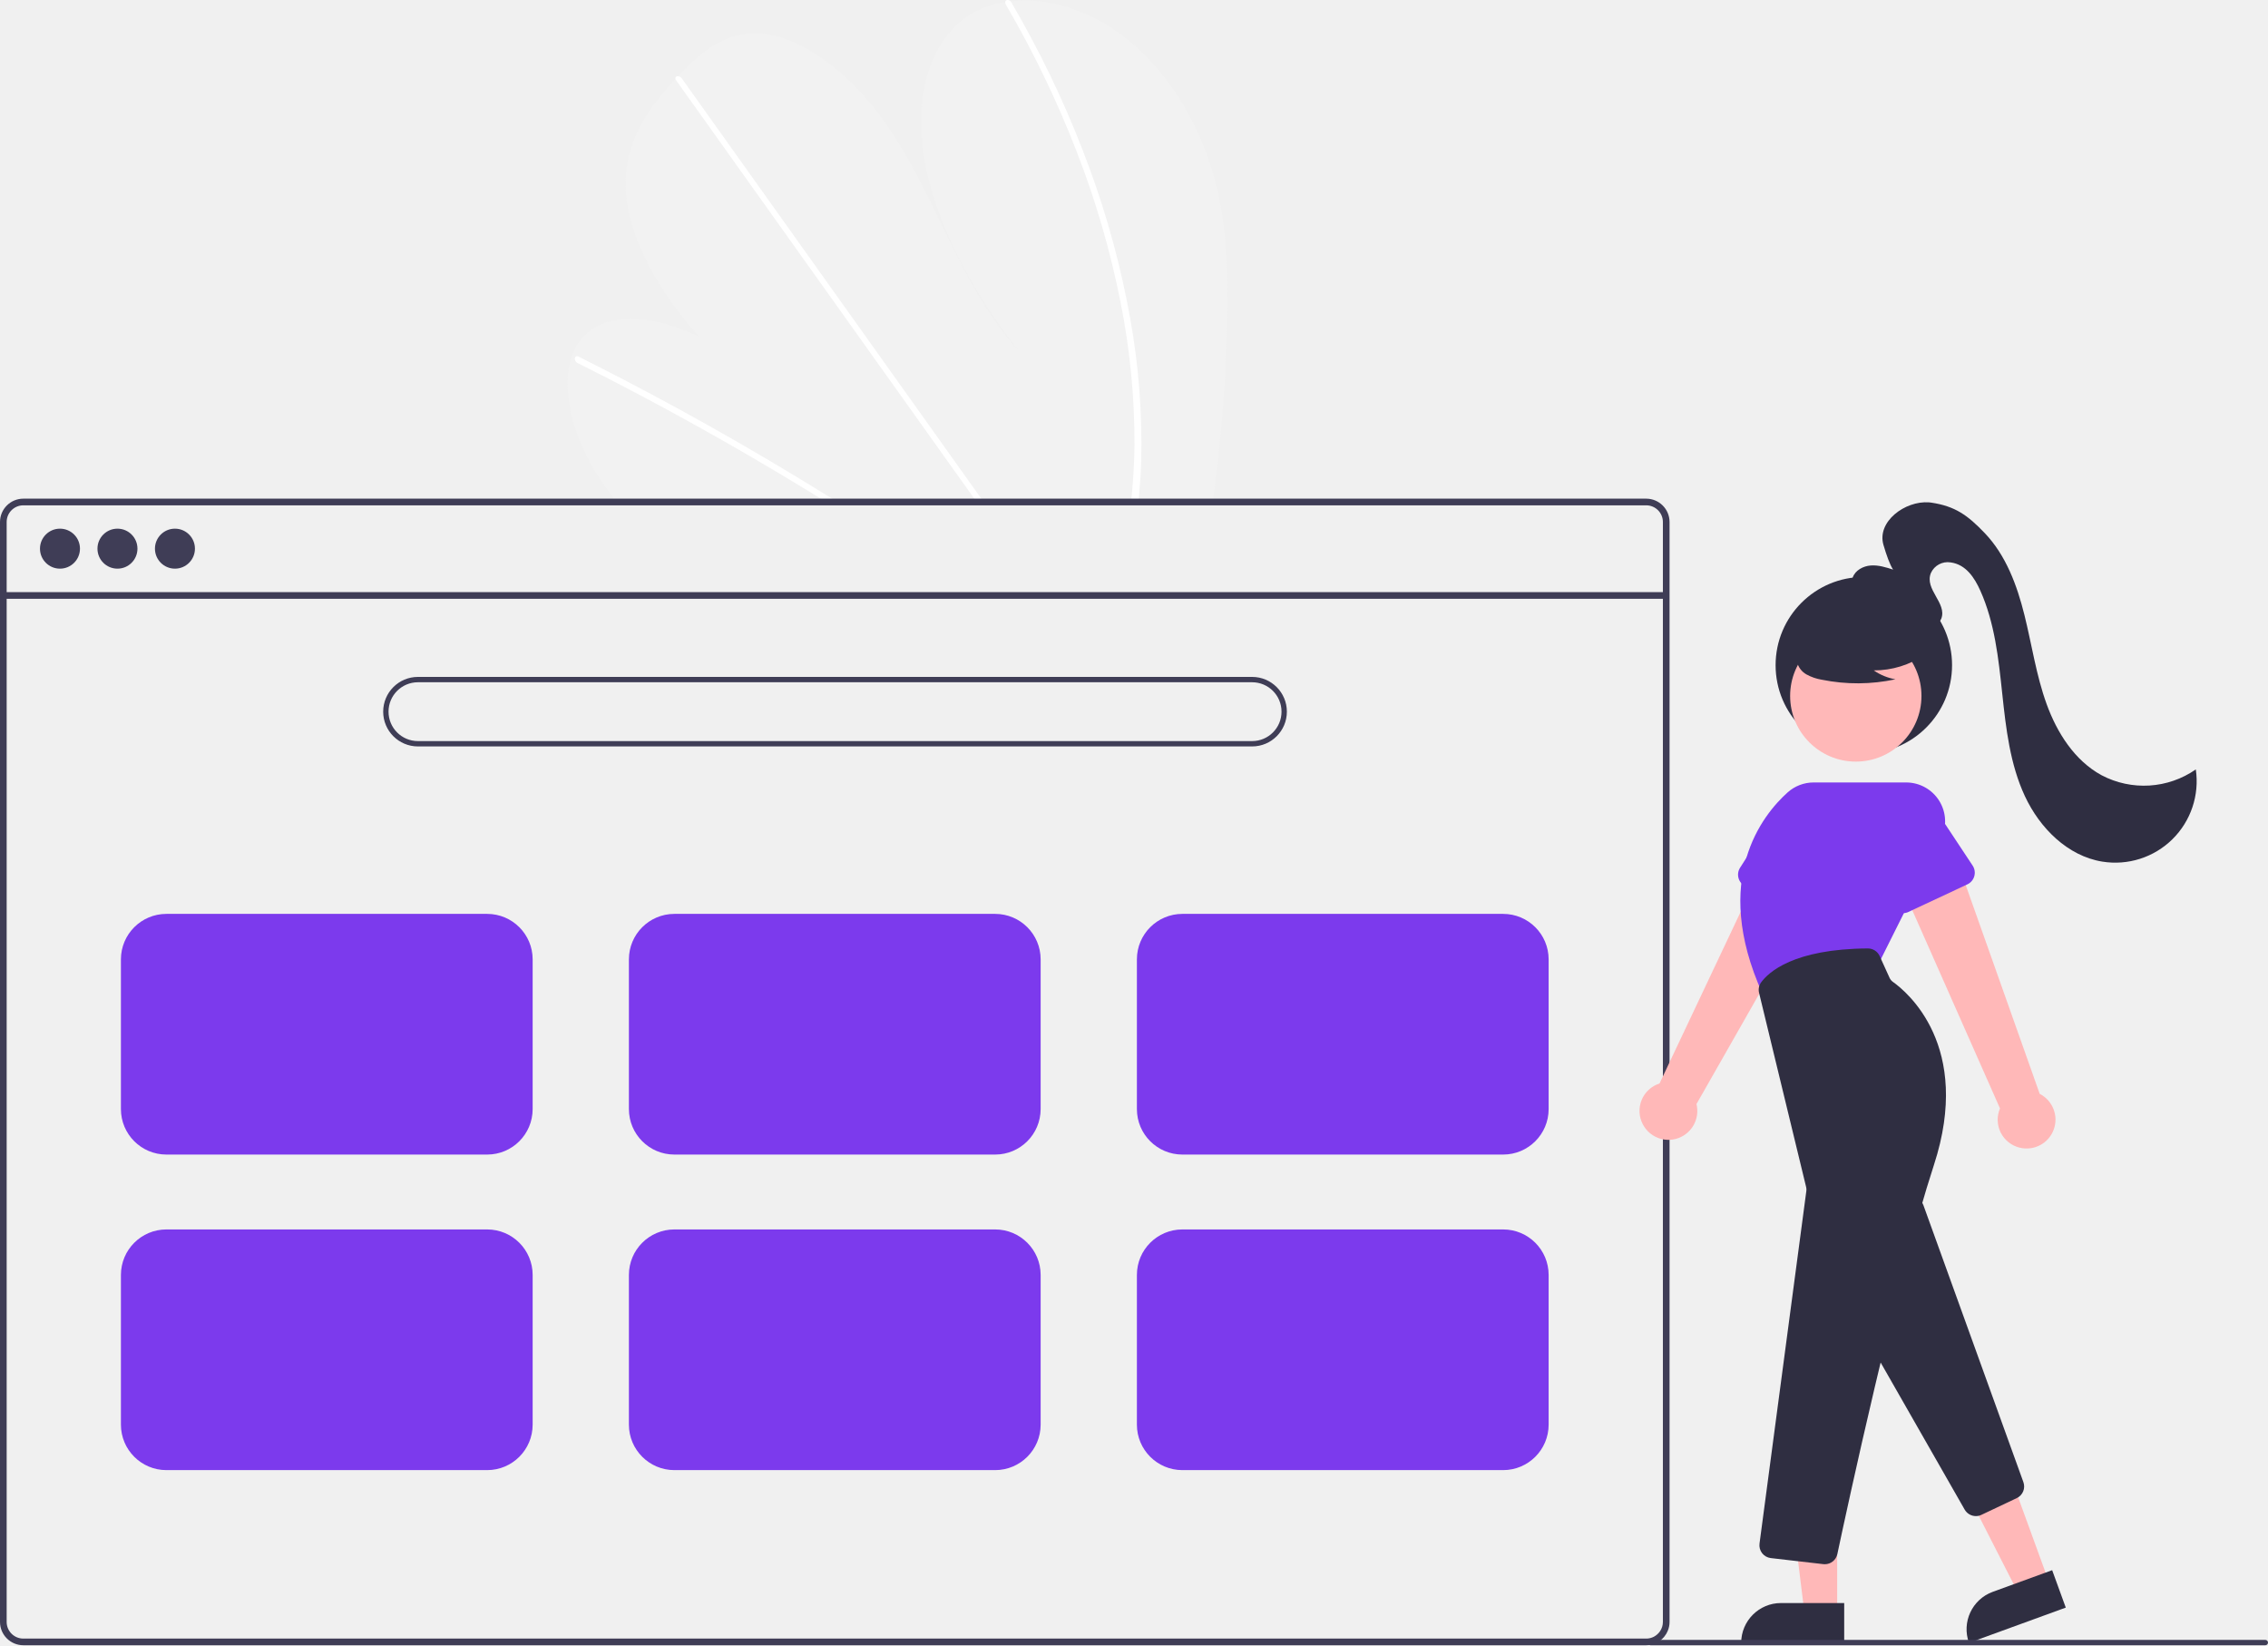
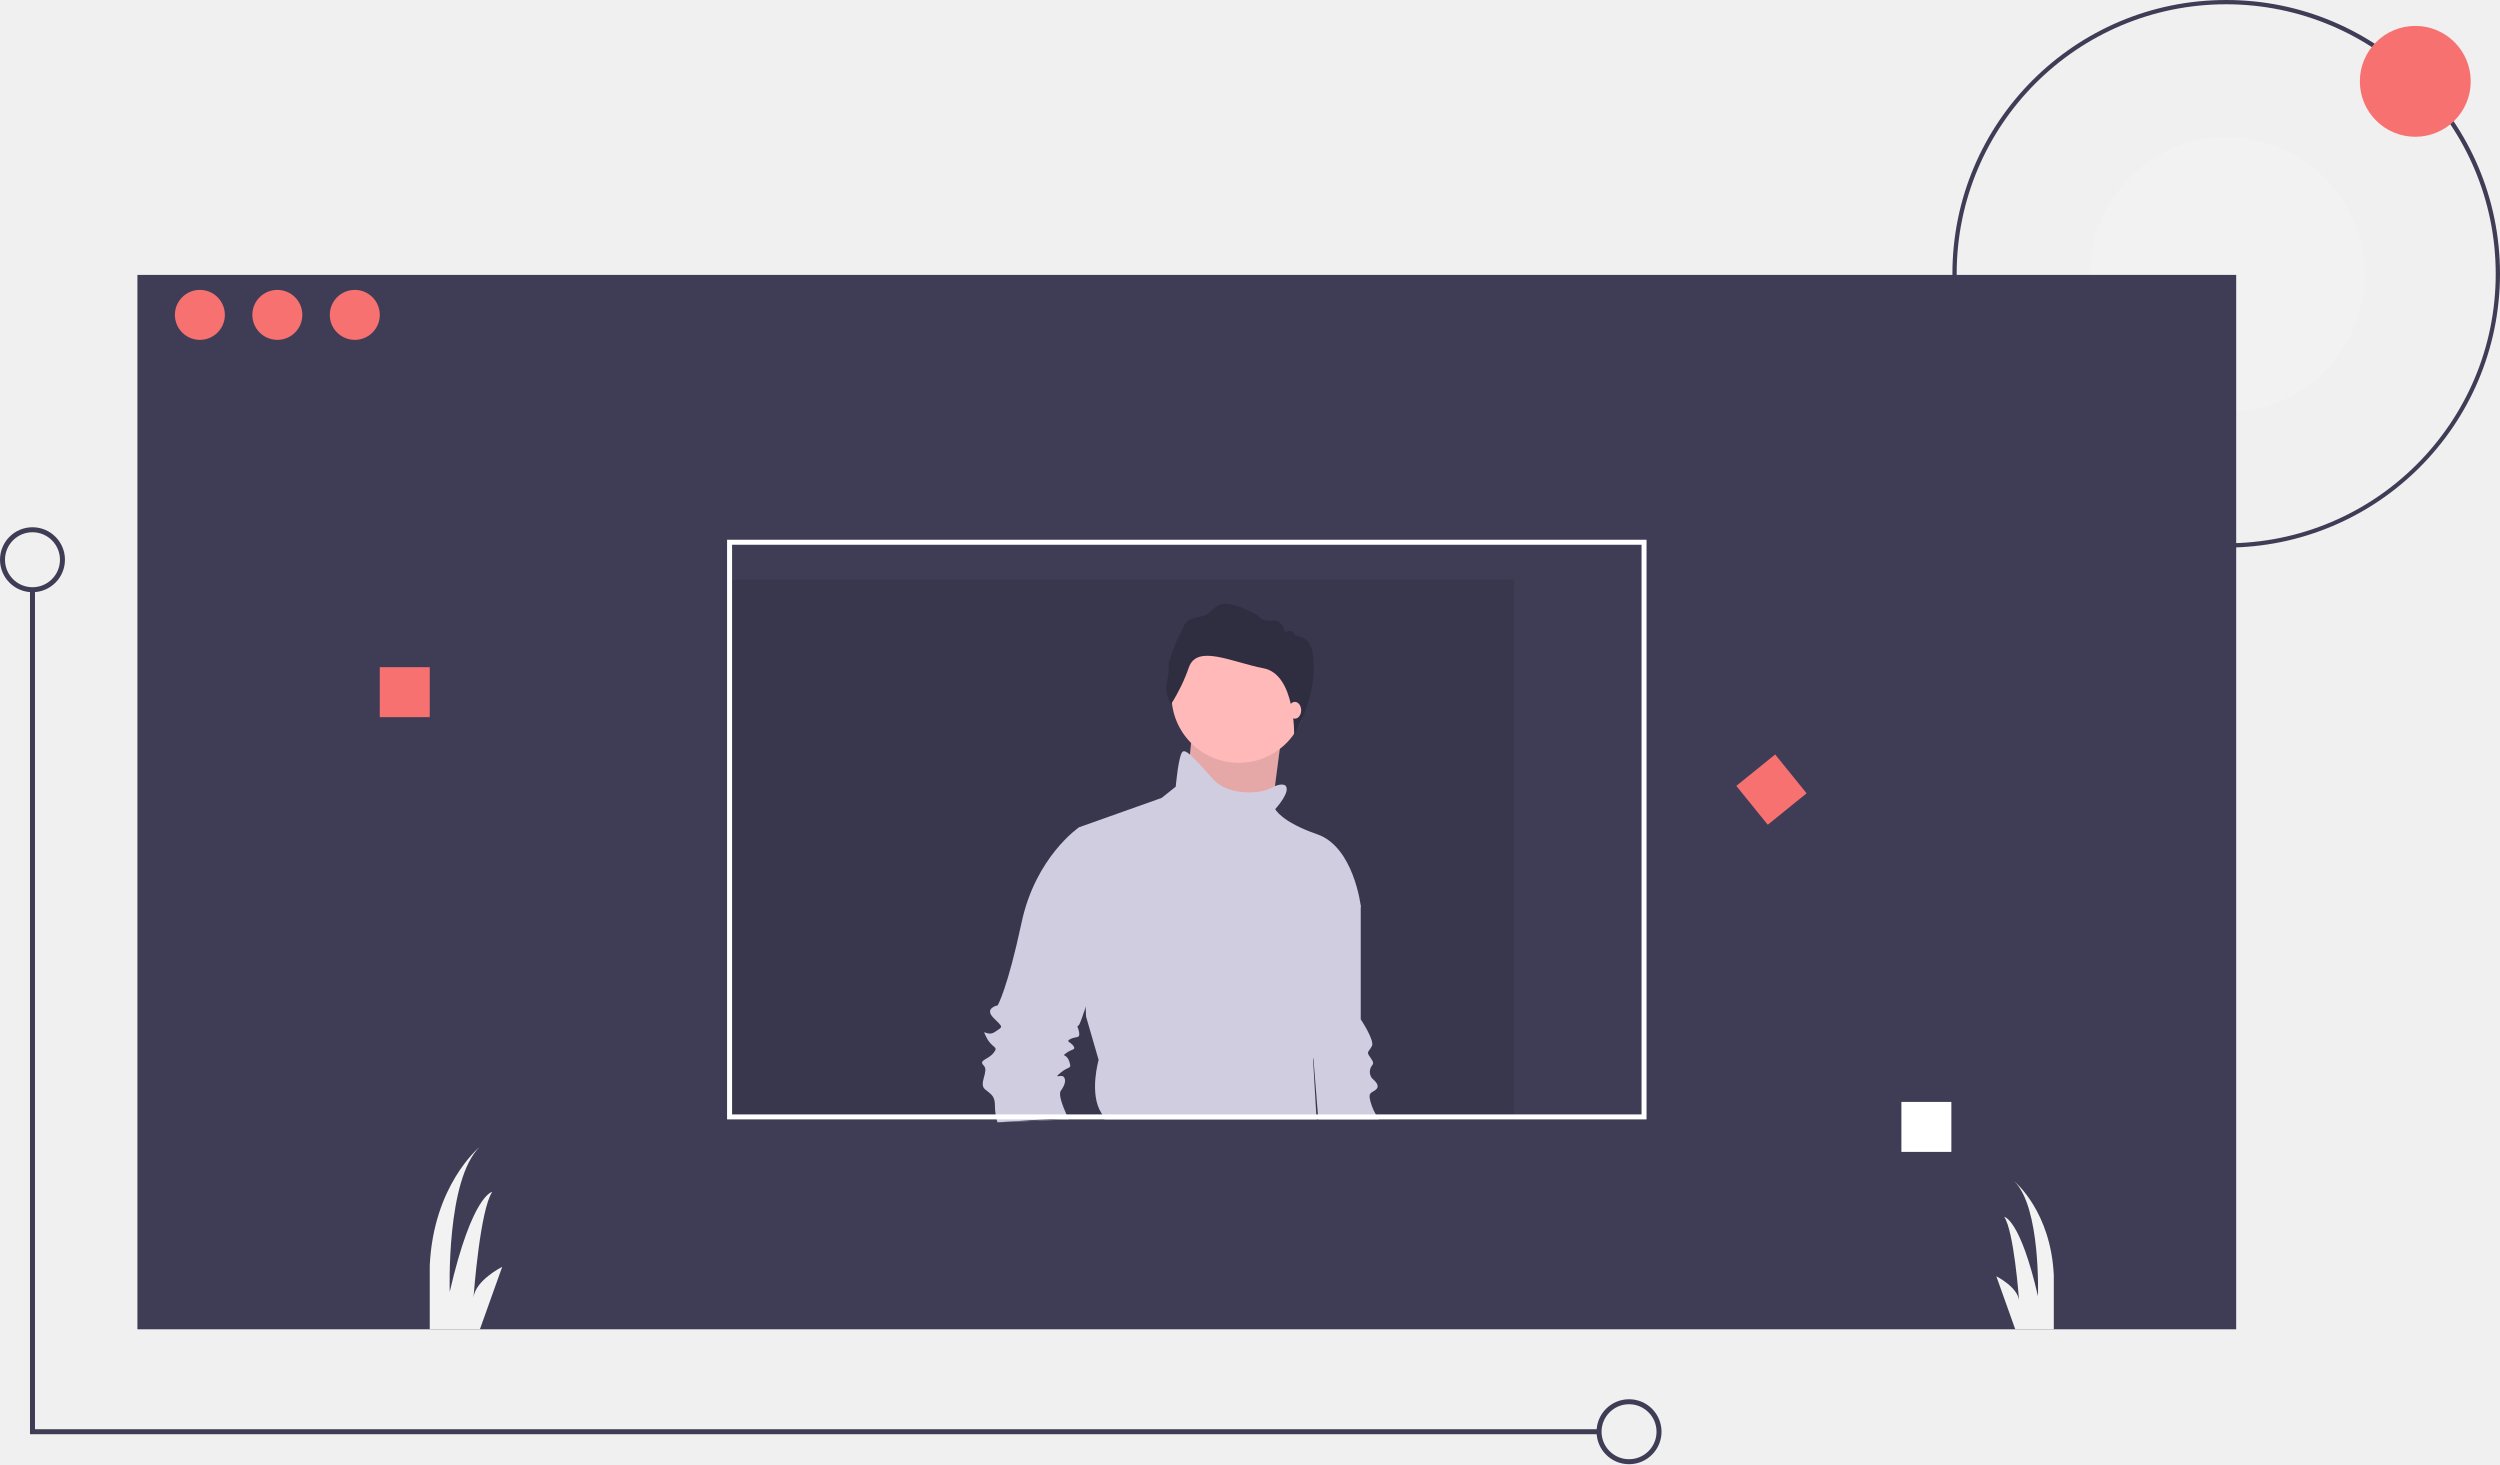
- <svg xmlns="http://www.w3.org/2000/svg" id="aee208a0-d3af-4f9e-8f7e-ec9443f0f7b7" data-name="Layer 1" width="848.284" height="615.234" viewBox="0 0 848.284 615.234">
-   <path d="M634.899,256.958a554.592,554.592,0,0,1-5.228,71.262c-.115.829-.239,1.659-.354,2.488L406.04,329.46c-.656-.824-1.301-1.657-1.926-2.501-2.085-2.792-4.038-5.663-5.832-8.633-8.62-14.308-12.567-31.061-8.612-42.619l.071-.18a20.281,20.281,0,0,1,3.958-6.878c9.017-10.15,27.248-8.458,43.792-.265-14.839-16.243-26.655-36.739-27.553-55.035-.88-17.845,8.451-30.593,18.572-41.427.332-.358.664-.706.996-1.054.161-.179.332-.348.493-.527,7.896-8.256,17.102-16.395,30.427-15.41,14.614,1.082,30.816,13.322,42.177,27.586,11.36,14.254,18.91,30.446,26.562,46.249,7.662,15.793,15.951,31.99,28.246,45.489C540.758,253.192,527.332,229.226,522.372,205.918s-.595-45.694,14.247-56.671a34.713,34.713,0,0,1,15.205-6.135c.64-.106,1.291-.193,1.951-.269,13.739-1.563,30.143,3.188,44.1,14.547,15.37,12.506,26.027,31.046,31.329,48.646C634.505,223.635,635.07,240.578,634.899,256.958Z" transform="translate(-175.858 -142.383)" fill="#f2f2f2" />
-   <path d="M488.818,329.923l-4.269-.024q-2.033-1.271-4.086-2.513c-.847-.535-1.704-1.05-2.562-1.574q-21.243-12.974-42.751-24.889Q413.661,288.997,391.956,278.171a1.789,1.789,0,0,1-1.029-2.046.515.515,0,0,1,.071-.15c.202-.379.653-.536,1.311-.213,1.775.89,3.56,1.78,5.335,2.69q21.764,11.012,43.342,23.123,21.563,12.106,42.879,25.28c.299.182.598.373.897.555C486.118,328.247,487.463,329.085,488.818,329.923Z" transform="translate(-175.858 -142.383)" fill="#fff" />
-   <path d="M543.868,330.23l-2.64-.015c-.595-.833-1.181-1.667-1.776-2.5q-20.985-29.428-41.962-58.855-34.351-48.178-68.682-96.355a1.7,1.7,0,0,1-.297-.582c-.196-.711.327-1.128.996-1.054a2.006,2.006,0,0,1,1.395.888q19.259,27.018,38.509,54.016,34.173,47.937,68.336,95.863c1.449,2.028,2.897,4.066,4.346,6.094C542.687,328.564,543.282,329.397,543.868,330.23Z" transform="translate(-175.858 -142.383)" fill="#fff" />
-   <path d="M602.684,314.899c-.135,4.449-.429,8.828-.814,13.166q-.112,1.244-.224,2.489l-2.77-.015c.085-.829.169-1.659.244-2.489.585-6.267,1.001-12.605,1.057-19.114a266.656,266.656,0,0,0-5.25-53.75,334.665,334.665,0,0,0-16.259-55.842A383.492,383.492,0,0,0,552.068,144.093a1.476,1.476,0,0,1-.245-.981c.114-.789,1.165-1.024,1.951-.269a2.293,2.293,0,0,1,.397.502q1.917,3.296,3.763,6.611a383.228,383.228,0,0,1,25.461,55.443,333.081,333.081,0,0,1,15.157,55.926A263.074,263.074,0,0,1,602.684,314.899Z" transform="translate(-175.858 -142.383)" fill="#fff" />
-   <path d="M791.578,328.857h-607a8.728,8.728,0,0,0-8.72,8.72v411.32a8.728,8.728,0,0,0,8.72,8.72h607a8.712,8.712,0,0,0,6.63-3.06,2.043,2.043,0,0,0,.19-.24,8.166,8.166,0,0,0,1.25-2.11,8.507,8.507,0,0,0,.66-3.31V337.577A8.73,8.73,0,0,0,791.578,328.857Zm6.24,420.04a6.175,6.175,0,0,1-1.03,3.42,6.446,6.446,0,0,1-2.36,2.12,6.184,6.184,0,0,1-2.85.69h-607a6.238,6.238,0,0,1-6.23-6.23V337.577a6.238,6.238,0,0,1,6.23-6.23h607a6.239,6.239,0,0,1,6.24,6.23Z" transform="translate(-175.858 -142.383)" fill="#3f3d56" />
-   <rect x="1.243" y="221.423" width="621.957" height="2.493" fill="#3f3d56" />
-   <circle cx="22.432" cy="205.17" r="7.478" fill="#3f3d56" />
-   <circle cx="43.932" cy="205.17" r="7.478" fill="#3f3d56" />
-   <circle cx="65.433" cy="205.17" r="7.478" fill="#3f3d56" />
-   <path d="M644.177,421.509h-312a13,13,0,0,1,0-26h312a13,13,0,0,1,0,26Zm-312-24a11,11,0,0,0,0,22h312a11,11,0,0,0,0-22Z" transform="translate(-175.858 -142.383)" fill="#3f3d56" />
-   <path d="M358.083,574.127h-120a17.019,17.019,0,0,1-17-17v-56a17.019,17.019,0,0,1,17-17h120a17.019,17.019,0,0,1,17,17v56A17.019,17.019,0,0,1,358.083,574.127Z" transform="translate(-175.858 -142.383)" fill="#7c3aed" />
-   <path d="M548.083,574.127h-120a17.019,17.019,0,0,1-17-17v-56a17.019,17.019,0,0,1,17-17h120a17.019,17.019,0,0,1,17,17v56A17.019,17.019,0,0,1,548.083,574.127Z" transform="translate(-175.858 -142.383)" fill="#7c3aed" />
-   <path d="M738.083,574.127h-120a17.019,17.019,0,0,1-17-17v-56a17.019,17.019,0,0,1,17-17h120a17.019,17.019,0,0,1,17,17v56A17.019,17.019,0,0,1,738.083,574.127Z" transform="translate(-175.858 -142.383)" fill="#7c3aed" />
-   <path d="M358.083,692.127h-120a17.019,17.019,0,0,1-17-17v-56a17.019,17.019,0,0,1,17-17h120a17.019,17.019,0,0,1,17,17v56A17.019,17.019,0,0,1,358.083,692.127Z" transform="translate(-175.858 -142.383)" fill="#7c3aed" />
-   <path d="M548.083,692.127h-120a17.019,17.019,0,0,1-17-17v-56a17.019,17.019,0,0,1,17-17h120a17.019,17.019,0,0,1,17,17v56A17.019,17.019,0,0,1,548.083,692.127Z" transform="translate(-175.858 -142.383)" fill="#7c3aed" />
-   <path d="M738.083,692.127h-120a17.019,17.019,0,0,1-17-17v-56a17.019,17.019,0,0,1,17-17h120a17.019,17.019,0,0,1,17,17v56A17.019,17.019,0,0,1,738.083,692.127Z" transform="translate(-175.858 -142.383)" fill="#7c3aed" />
-   <circle cx="697.115" cy="248.744" r="33" fill="#2f2e41" />
-   <path d="M790.301,562.796a10.743,10.743,0,0,1,6.253-15.24l41.816-88.459,19.128,13.413-47.119,82.735a10.801,10.801,0,0,1-20.078,7.551Z" transform="translate(-175.858 -142.383)" fill="#ffb8b8" />
-   <path d="M826.133,470.841a4.812,4.812,0,0,1,.552-3.973l13.001-20.382a13.377,13.377,0,0,1,24.456,10.85l-6.549,23.353a4.817,4.817,0,0,1-6.604,3.096L828.78,473.855A4.811,4.811,0,0,1,826.133,470.841Z" transform="translate(-175.858 -142.383)" fill="#7c3aed" />
-   <path d="M931.348,571.566a10.743,10.743,0,0,1-7.445-14.694l-39.602-89.472,22.655-5.706,31.804,89.742a10.801,10.801,0,0,1-7.412,20.13Z" transform="translate(-175.858 -142.383)" fill="#ffb8b8" />
-   <polygon points="766.285 591.358 754.765 595.553 733.105 553.115 750.107 546.924 766.285 591.358" fill="#ffb8b8" />
-   <path d="M923.479,735.693H947.123a0,0,0,0,1,0,0v14.887a0,0,0,0,1,0,0H908.592a0,0,0,0,1,0,0v0A14.887,14.887,0,0,1,923.479,735.693Z" transform="translate(-374.1125 219.9076) rotate(-20.00652)" fill="#2f2e41" />
-   <path d="M910.695,706.898l-43.887-76.802a4.822,4.822,0,0,1,.052-4.868l19.762-32.937a4.817,4.817,0,0,1,8.661.841l37.364,103.468a4.799,4.799,0,0,1-2.469,5.99l-13.239,6.271a4.774,4.774,0,0,1-2.044.459A4.84,4.84,0,0,1,910.695,706.898Z" transform="translate(-175.858 -142.383)" fill="#2f2e41" />
-   <circle cx="694.111" cy="260.239" r="24.561" fill="#ffb8b8" />
-   <path d="M835.034,513.874c-19.342-42.889.157-66.859,9.439-75.173a14.557,14.557,0,0,1,9.73-3.721h34.599a14.576,14.576,0,0,1,13.038,21.095l-23.13,46.259-43.488,11.96Z" transform="translate(-175.858 -142.383)" fill="#7c3aed" />
-   <path d="M885.651,483.434a4.812,4.812,0,0,1-2.645-3.015l-6.924-23.163a13.377,13.377,0,0,1,24.198-11.413l13.39,20.223a4.817,4.817,0,0,1-1.974,7.022l-22.033,10.314A4.811,4.811,0,0,1,885.651,483.434Z" transform="translate(-175.858 -142.383)" fill="#7c3aed" />
-   <polygon points="687.147 602.955 674.887 602.954 669.055 555.666 687.149 555.667 687.147 602.955" fill="#ffb8b8" />
-   <path d="M666.13,599.451h23.644a0,0,0,0,1,0,0v14.887a0,0,0,0,1,0,0H651.243a0,0,0,0,1,0,0v0A14.887,14.887,0,0,1,666.13,599.451Z" fill="#2f2e41" />
-   <path d="M857.81,727.286l-19.629-2.264a4.818,4.818,0,0,1-4.223-5.42l17.518-131.9a3.75,3.75,0,0,0-.073-1.377l-17.608-72.645a4.761,4.761,0,0,1,.754-3.926c2.73-3.764,12.086-12.537,39.914-12.703h.03a4.834,4.834,0,0,1,4.397,2.827l3.712,8.166a3.763,3.763,0,0,0,1.253,1.513c5.11,3.617,29.862,23.918,15.328,68.489-14.285,43.807-32.587,128.855-36.111,145.459a4.791,4.791,0,0,1-4.698,3.814A4.925,4.925,0,0,1,857.81,727.286Z" transform="translate(-175.858 -142.383)" fill="#2f2e41" />
-   <path d="M895.777,387.173A33.405,33.405,0,0,1,876.686,393.073a20.471,20.471,0,0,0,8.114,3.338,67.359,67.359,0,0,1-27.514.155,17.807,17.807,0,0,1-5.76-1.978,7.289,7.289,0,0,1-3.555-4.755c-.604-3.449,2.083-6.582,4.876-8.693A35.967,35.967,0,0,1,883.071,375.1c3.376.873,6.759,2.347,8.951,5.059s2.843,6.891.753,9.684Z" transform="translate(-175.858 -142.383)" fill="#2f2e41" />
-   <path d="M879.378,370.088c-2.806-.934-5.693-1.914-7.916-3.864s-3.634-5.139-2.635-7.922c.963-2.682,3.896-4.248,6.738-4.459s5.638.669,8.351,1.537c-1.227-1.854-2.495-5.449-3.605-9.241-2.532-8.652,8.02-16.553,17.011-15.901q.397.029.769.083c9.066,1.323,13.769,4.781,20.101,11.403,7.921,8.284,12.063,19.461,14.837,30.582s4.403,22.564,8.305,33.341S951.817,426.785,961.88,432.271a33.982,33.982,0,0,0,35.26-2.173,30.442,30.442,0,0,1-34.972,34.484c-12.992-2.098-23.4-12.563-28.958-24.491s-7.077-25.281-8.471-38.367-2.807-26.434-8.185-38.445c-2.177-4.861-5.381-9.809-11.107-10.585a6.89,6.89,0,0,0-7.387,3.959c-2.518,6.094,6.096,11.254,3.889,17.061a6.393,6.393,0,0,1-5.692,3.887c-4.164.274-7.584-2.113-10.806-4.416C878.859,368.472,879.378,370.088,879.378,370.088Z" transform="translate(-175.858 -142.383)" fill="#2f2e41" />
-   <path d="M1023.142,757.617h-230a1,1,0,0,1,0-2h230a1,1,0,0,1,0,2Z" transform="translate(-175.858 -142.383)" fill="#3f3d56" />
+ <svg xmlns="http://www.w3.org/2000/svg" id="e07c9319-842b-449a-9f57-029d5804b779" data-name="Layer 1" width="1168.75" height="684.517" viewBox="0 0 1168.75 684.517">
+   <path d="M1056.375,363.742a128,128,0,1,1,128-128A128.145,128.145,0,0,1,1056.375,363.742Zm0-254a126,126,0,1,0,126,126A126.143,126.143,0,0,0,1056.375,109.742Z" transform="translate(-15.625 -107.7417)" fill="#3f3d56" />
+   <circle cx="1041.179" cy="128.367" r="64.273" fill="#f2f2f2" />
+   <rect x="64.244" y="128.517" width="981.176" height="492.924" fill="#3f3d56" />
+   <rect x="339.908" y="271.021" width="367.941" height="252.303" opacity="0.1" />
+   <circle cx="1129.149" cy="38.028" r="25.917" fill="#f87171" />
+   <circle cx="93.445" cy="147.206" r="11.681" fill="#f87171" />
+   <circle cx="129.655" cy="147.206" r="11.681" fill="#f87171" />
+   <circle cx="165.866" cy="147.206" r="11.681" fill="#f87171" />
+   <rect x="177.546" y="311.903" width="23.361" height="23.361" fill="#f87171" />
+   <rect x="888.899" y="515.147" width="23.361" height="23.361" fill="#fff" />
+   <rect x="832.104" y="465.199" width="23.361" height="23.361" transform="translate(-127.7592 529.1579) rotate(-38.97687)" fill="#f87171" />
+   <polygon points="747.563 670.5 14.017 670.5 14.017 275.693 16.353 275.693 16.353 668.164 747.563 668.164 747.563 670.5" fill="#3f3d56" />
+   <path d="M777.205,792.258a15.185,15.185,0,1,1,15.185-15.185A15.202,15.202,0,0,1,777.205,792.258Zm0-28.034a12.849,12.849,0,1,0,12.849,12.849A12.863,12.863,0,0,0,777.205,764.225Z" transform="translate(-15.625 -107.7417)" fill="#3f3d56" />
+   <path d="M30.81,384.603a15.185,15.185,0,1,1,15.185-15.185A15.202,15.202,0,0,1,30.81,384.603Zm0-28.034a12.849,12.849,0,1,0,12.849,12.849A12.863,12.863,0,0,0,30.81,356.569Z" transform="translate(-15.625 -107.7417)" fill="#3f3d56" />
+   <path d="M250.407,699.981l-10.431,29.202H216.533V699.397c1.729-37.366,22.696-54.934,23.35-55.472-15.757,15.197-14.005,67.736-14.005,67.736,10.513-45.555,19.857-46.723,19.857-46.723-5.653,8.492-8.574,47.12-8.749,49.526C237.686,706.347,250.407,699.981,250.407,699.981Z" transform="translate(-15.625 -107.7417)" fill="#f2f2f2" />
+   <path d="M975.776,703.952v25.23H957.753l-8.842-24.775S958.991,709.454,959.552,715.89c-.14-1.986-2.453-32.542-6.938-39.27,0,0,7.417.923,15.757,37.051,0,0,1.378-41.665-11.108-53.719C957.788,660.383,974.41,674.307,975.776,703.952Z" transform="translate(-15.625 -107.7417)" fill="#f2f2f2" />
+   <path d="M660.34,631.06H631.93l-.19-2.33-2.07-25.97v-.01l-2.15-27,13.11-55.69,11.14,11.14V584.27s6.55,9.83,5.24,12.45-2.62,2.62-1.31,4.58c1.31,1.97,2.62,3.28,1.31,4.59a4.92,4.92,0,0,0,0,5.9c1.31,1.31,3.93,3.27,1.96,5.24-1.96,1.96-4.58.65-1.96,7.86a23.001,23.001,0,0,0,1.8,3.84A25.502,25.502,0,0,0,660.34,631.06Z" transform="translate(-15.625 -107.7417)" fill="#d0cde1" />
+   <polygon points="557.189 343.847 553.258 383.159 593.225 389.056 596.173 366.452 599.122 343.847 557.189 343.847" fill="#ffb9b9" />
+   <polygon points="557.189 343.847 553.258 383.159 593.225 389.056 596.173 366.452 599.122 343.847 557.189 343.847" opacity="0.1" />
+   <circle cx="579.138" cy="325.174" r="31.45" fill="#ffb9b9" />
+   <path d="M515.29,631.06c-.11-.23-.23-.47-.35-.73-.23-.49-.48-1.02-.75-1.6-1.74-3.88-3.87-9.4-2.64-11.05,1.97-2.62,2.62-5.24,1.31-6.55s-5.24,1.31-1.31-1.97c3.93-3.27,5.24-1.31,3.93-5.24s-3.93-1.96-1.31-3.93c2.62-1.96,4.59-1.31,3.28-3.27-1.31-1.97-3.93-1.97-1.31-3.28s4.59,0,3.93-3.28c-.66-3.27-1.31-1.96,0-3.27.34-.34,1.53-3.64,3.12-8.35,4.45-13.31,11.95-37.86,11.95-38.83,0-1.31-10.48-42.58-10.48-42.58l-4.59-2.63s-20.31,13.76-26.86,44.56c-6.56,30.79-11.14,38.66-11.14,38.66s-6.55,1.31-1.97,5.89c4.59,4.59,4.59,3.93.66,6.55s-6.55-2.62-3.93,2.62c2.62,5.25,5.89,3.94,3.27,7.21-2.62,3.28-7.2,3.28-4.58,5.9s-2.62,8.52.65,11.14c3.28,2.62,4.59,3.27,4.59,7.86a24.268,24.268,0,0,0,.31,3.84,19.597,19.597,0,0,0,.48,2.33c.15.61.3,1.07.4,1.36Z" transform="translate(-15.625 -107.7417)" fill="#d0cde1" />
+   <polygon points="499.665 523.318 502.335 523.318 502.475 522.388 499.315 522.588 487.825 523.318 466.325 524.678 499.665 523.318" fill="#3f3d56" />
+   <path d="M529.24,603.27l-5.89-20.31-.16-4.42-3.12-84.04,38.66-13.75L565.28,475.5s1.31-15.07,3.28-16.38c.71-.47,1.85.08,3.36,1.36,2.65,2.25,6.45,6.74,11.05,11.75,7.21,7.86,22.28,6.55,26.86,3.93a15.468,15.468,0,0,1,1.83-.91c3.29-1.36,4.72-.4,4.72-.4,3.28,2.62-4.58,11.14-4.58,11.14s2.62,5.89,19.65,11.79c17.04,5.9,20.32,33.42,20.32,33.42s-20.32,55.03-19.66,58.96c.56,3.37-1.76,10.59-2.44,12.59v.01c-.11.32-.18.51-.18.51l1.49,25.46.14,2.33H532.01a13.478,13.478,0,0,0-1.11-2.33c-.11-.18-.23-.37-.35-.56C524.66,618.99,529.24,603.27,529.24,603.27Z" transform="translate(-15.625 -107.7417)" fill="#d0cde1" />
+   <path d="M563.095,436.944s-3.266-4.899-2.01-10.174a30.837,30.837,0,0,0,.879-9.17s2.638-8.542,5.276-13.315,1.382-6.783,9.672-8.29,4.899-12.31,26.755-.628a6.41,6.41,0,0,0,6.657,2.512c4.522-.879,6.155,5.401,6.155,5.401s3.015-1.759,4.145.754,9.191-1.508,9.191,15.45-9.173,32.105-9.173,32.105.672-28.524-14.275-31.414-31.026-11.305-34.92-.502A82.35,82.35,0,0,1,563.095,436.944Z" transform="translate(-15.625 -107.7417)" fill="#2f2e41" />
+   <ellipse cx="605.346" cy="332.054" rx="2.948" ry="3.931" fill="#ffb9b9" />
+   <path d="M355.53,360.07V631.06H785.38V360.07ZM783.05,628.73H357.87V362.41H783.05Z" transform="translate(-15.625 -107.7417)" fill="#fff" />
</svg>
